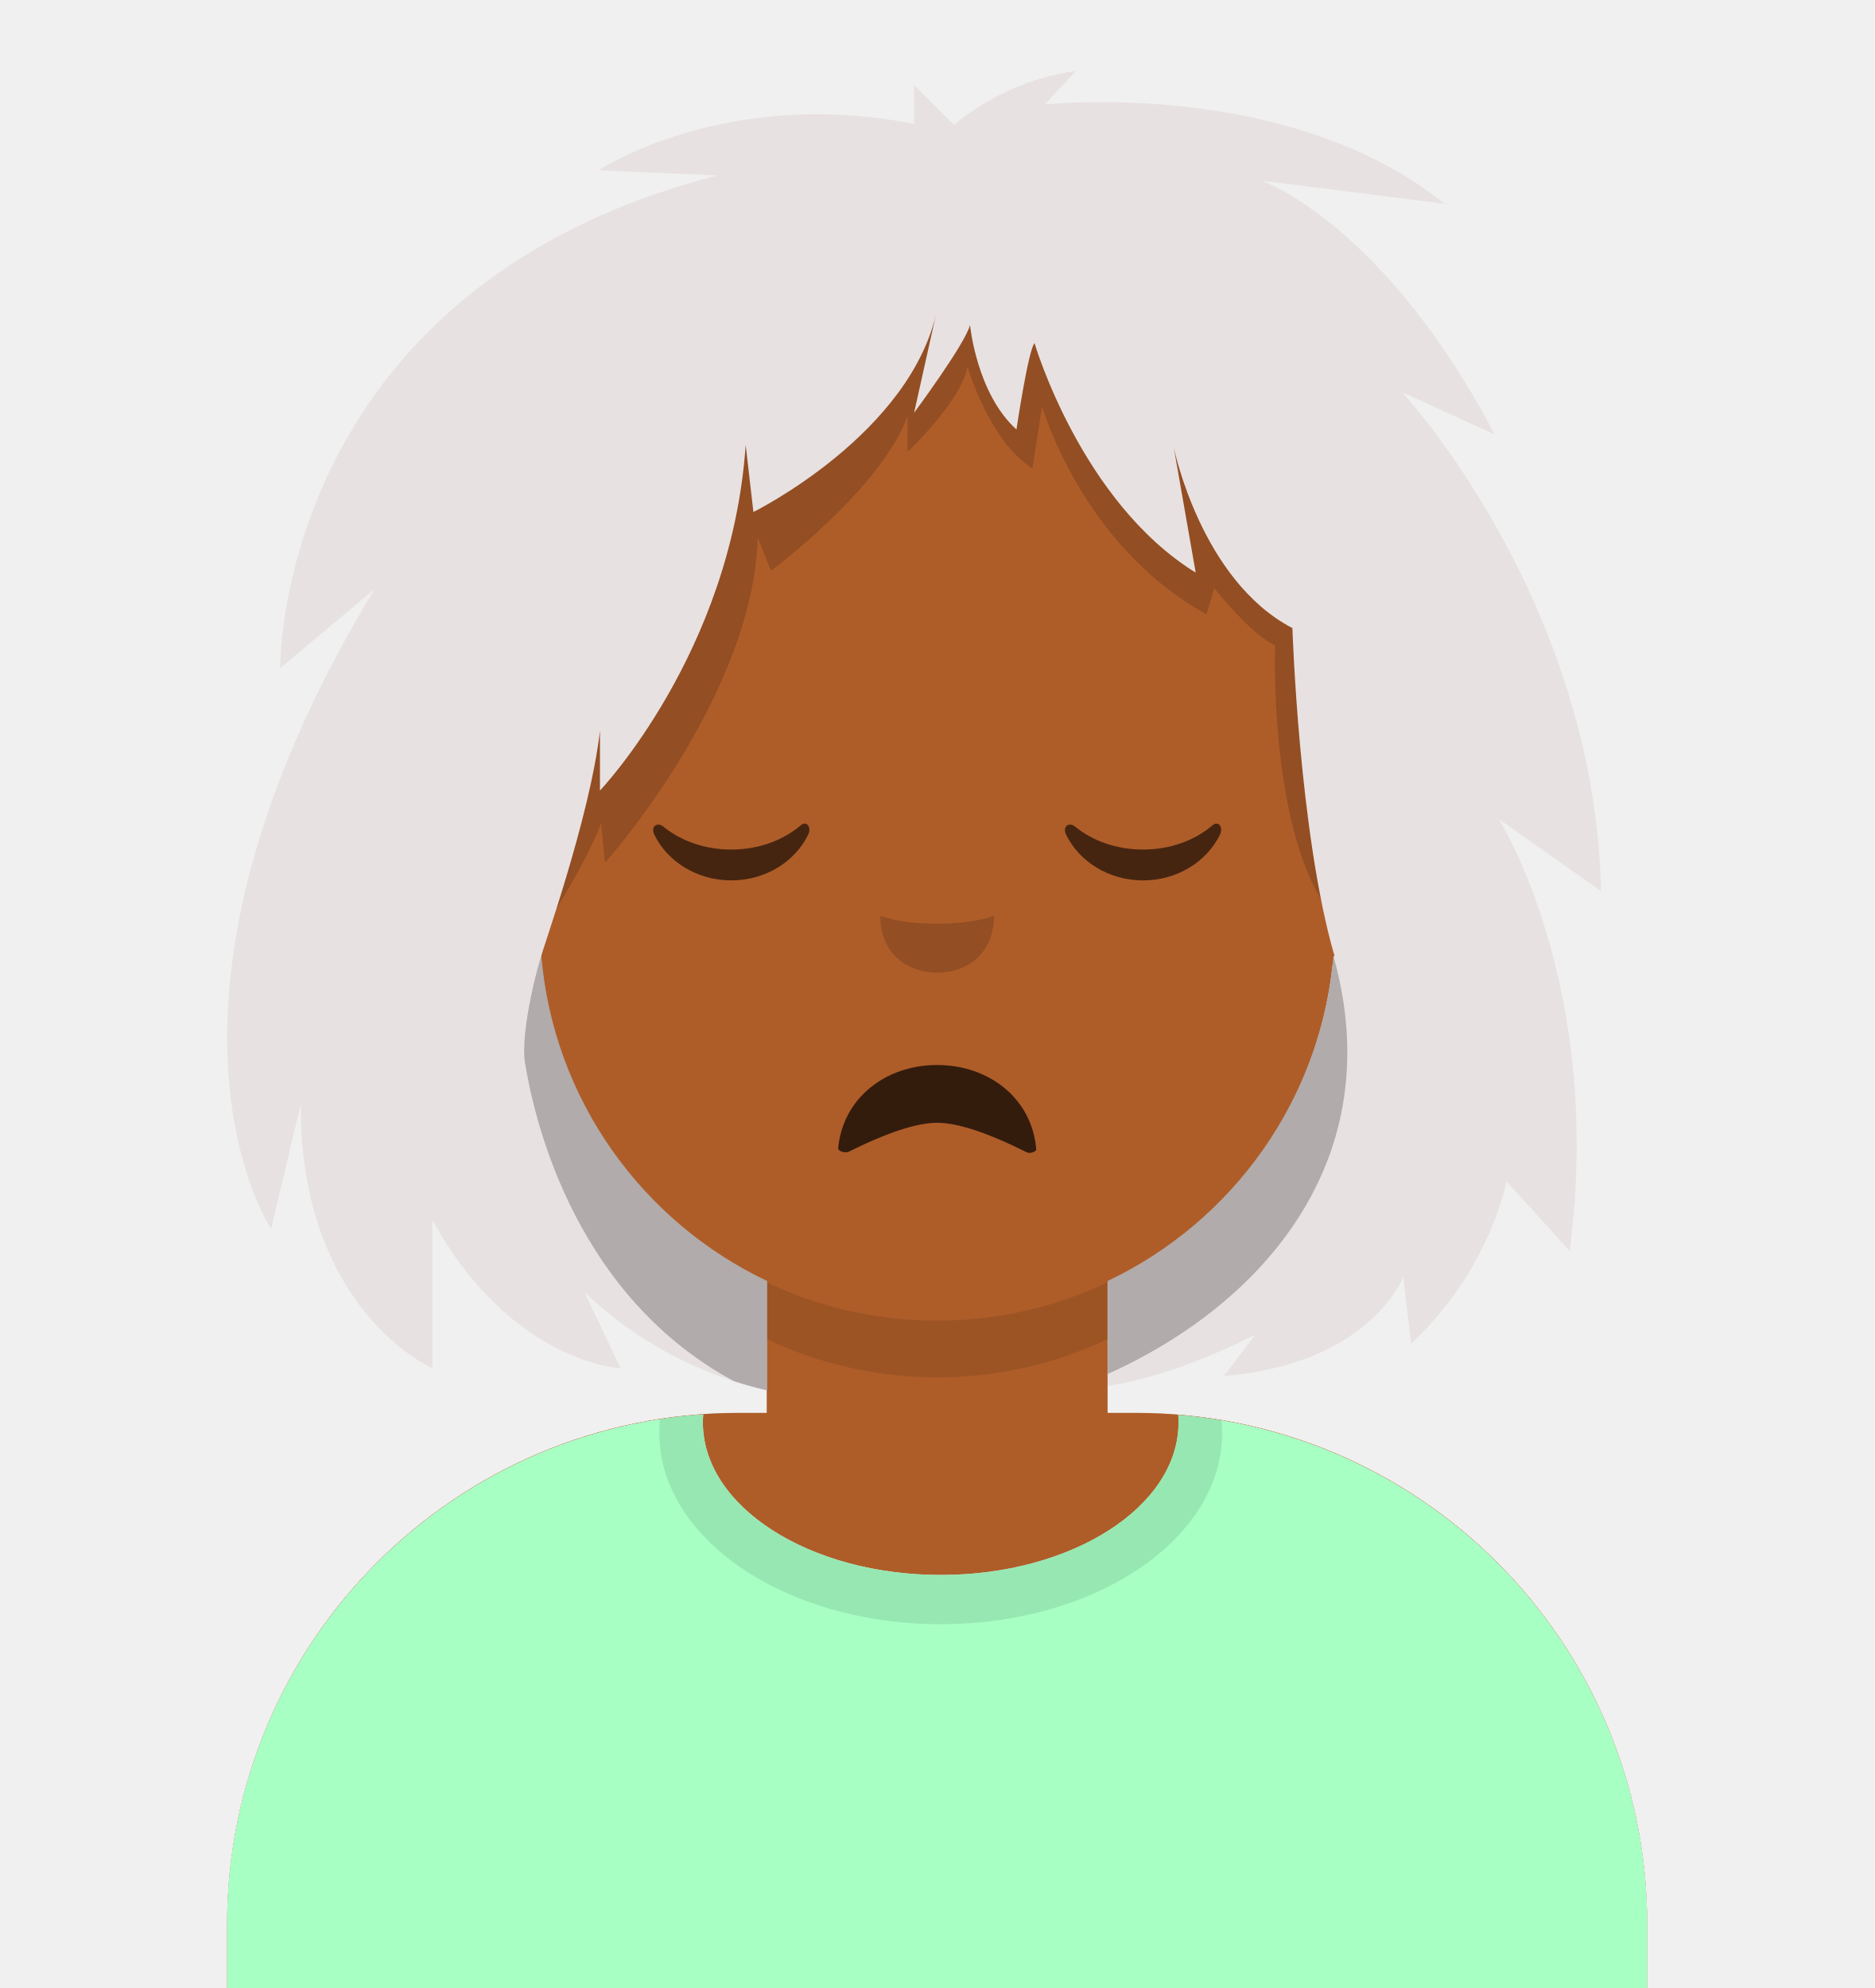
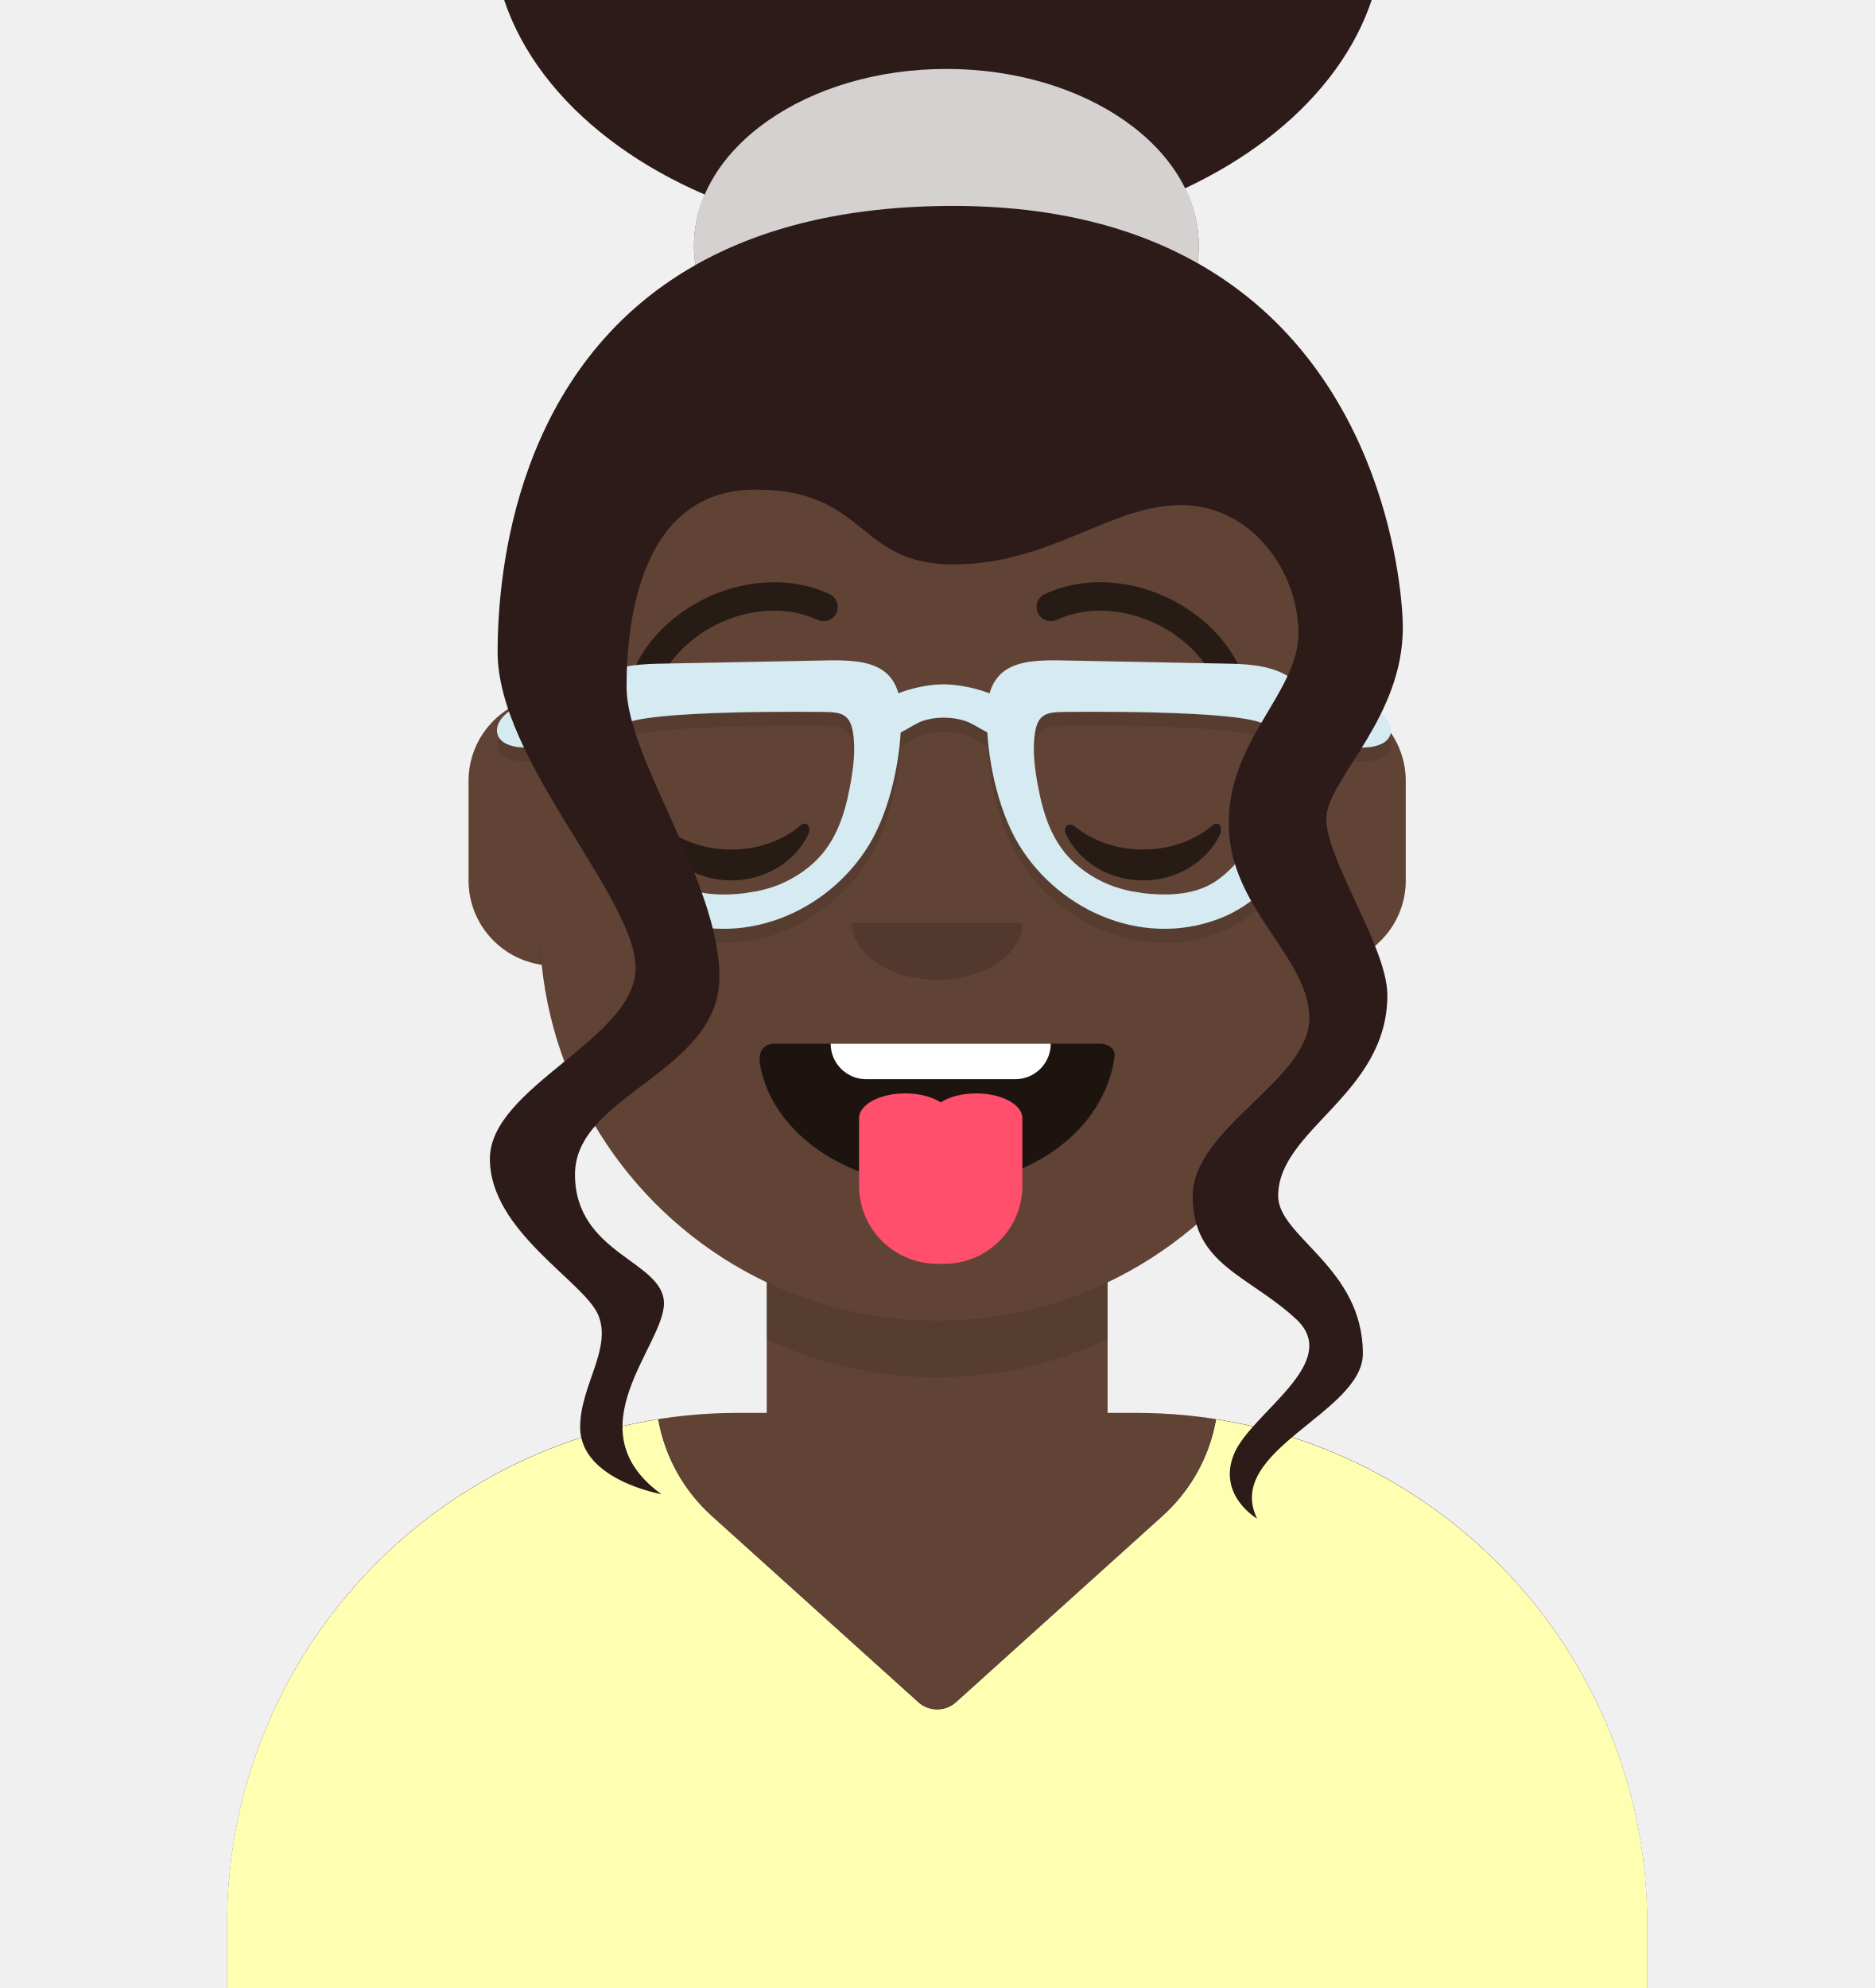
<svg xmlns="http://www.w3.org/2000/svg" xmlns:ns2="http://design.blush" xmlns:xlink="http://www.w3.org/1999/xlink" width="264px" height="280px" viewBox="0 0 264 280" version="1.1">
  <defs>
    <path d="M100,0 C130.928,-5.68137151e-15 156,25.072 156,56 L156.001,62.166 C161.676,63.119 166,68.054 166,74 L166,88 C166,94.052 161.519,99.058 155.694,99.881 C153.628,119.686 141.238,136.422 124.001,144.61 L124,163 L128,163 C167.765,163 200,195.235 200,235 L200,244 L0,244 L0,235 C-4.86974701e-15,195.235 32.235,163 72,163 L76,163 L76,144.611 C58.763,136.422 46.372,119.687 44.305,99.881 C38.481,99.058 34,94.052 34,88 L34,74 C34,68.054 38.325,63.118 44,62.166 L44,56 C44,25.072 69.072,5.68137151e-15 100,0 Z" id="transparent_path-1" />
    <path d="M83,36.348 C83,52.629 105.162,65.828 132.5,65.828 C159.838,65.828 182,52.629 182,36.348 C182,34.985 181.845,33.645 181.544,32.331 C210.784,41.488 232,68.792 232,101.052 L232,110 L32,110 L32,101.052 C32,68.397 53.739,40.82 83.534,32.002 C83.182,33.421 83,34.871 83,36.348 Z" id="transparent_path-3" />
    <rect id="transparent_path-5" x="0" y="0" width="264" height="280" />
    <path d="M74,0 C114.869,0 148,33.131 148,74 L148,84.148 L148,197.608 C135.525,187.237 119.491,181 102,181 L102,181 L98,181 L98,162.611 C115.531,154.283 128.048,137.115 129.791,116.867 C135.569,116.002 140,111.019 140,105 L140,105 L140,92 C140,87.354 137.359,83.324 133.497,81.33 C132.724,81.05 131.952,80.748 131.181,80.426 C130.795,80.32 130.401,80.233 130,80.166 L130,80.166 L130,79.917 C117.224,74.234 104.878,63.071 96.11,47.885 C93.175,42.801 90.831,37.595 89.066,32.397 C80.431,42.941 67.745,53.602 52.342,62.495 C42.778,68.017 33.147,72.291 24,75.266 L24,137.247 C29.602,148.318 38.773,157.278 50,162.611 L50,162.611 L50,181 L46,181 C38.327,181 30.935,182.2 24,184.423 L24,230 C24,244.106 13.569,255.776 0,257.716 L0,74 C0,33.131 33.131,0 74,0 Z" id="transparent_path-7" />
  </defs>
  <g id="transparent_Avataaar/Default" stroke="none" stroke-width="1" fill="none" fill-rule="evenodd">
    <g id="transparent_Body" transform="translate(32, 36)">
      <mask id="transparent_mask-2" fill="white">
        <use xlink:href="#transparent_path-1" />
      </mask>
      <use fill="#D0C6AC" xlink:href="#transparent_path-1" />
-       <g id="transparent_Skin-Color" mask="url(#transparent_mask-2)" fill="#AE5D29">
+       <g id="transparent_Skin-Color" mask="url(#transparent_mask-2)" fill="#614335">
        <g transform="translate(-32, 0)" id="transparent_Color">
          <rect x="0" y="0" width="264" height="244" />
        </g>
      </g>
      <path d="M44,94 C44,124.928 69.072,150 100,150 C130.928,150 156,124.928 156,94 L156,94 L156,102 C156,132.928 130.928,158 100,158 C69.072,158 44,132.928 44,102 Z" id="transparent_Neck-Shadow" fill-opacity="0.1" fill="#000000" mask="url(#transparent_mask-2)" />
    </g>
    <g id="transparent_Clothing" transform="translate(0, 170)">
      <defs>
-         <path d="M99,30.348 C99,42.211 113.998,51.828 132.5,51.828 C151.002,51.828 166,42.211 166,30.348 C166,29.995 165.987,29.644 165.96,29.295 C202.936,32.325 232,63.294 232,101.052 L232,110 L32,110 L32,101.052 C32,62.952 61.593,31.764 99.047,29.219 C99.015,29.595 99,29.97 99,30.348 Z" id="shirt_crew_neck_path-1" />
+         <path d="M232,101.052 L232,110 L32,110 L32,101.052 C32,65.138 58.294,35.366 92.681,29.936 C93.584,35.007 96.117,39.825 100.236,43.539 L100.236,43.539 L129.321,69.768 C130.843,71.14 133.157,71.14 134.679,69.768 L134.679,69.768 L163.764,43.539 C164.189,43.155 164.601,42.756 164.998,42.343 C168.414,38.788 170.517,34.453 171.319,29.939 C205.707,35.367 232,65.139 232,101.052 Z" id="shirt_v_neck_path-1" />
      </defs>
-       <g id="shirt_crew_neck_Clothing/Shirt-Crew-Neck" stroke="none" stroke-width="1" fill="none" fill-rule="evenodd">
-         <mask id="shirt_crew_neck_mask-2" fill="white">
-           <use xlink:href="#shirt_crew_neck_path-1" />
+       <g id="shirt_v_neck_Clothing/Shirt-V-Neck" stroke="none" stroke-width="1" fill="none" fill-rule="evenodd">
+         <mask id="shirt_v_neck_mask-2" fill="white">
+           <use xlink:href="#shirt_v_neck_path-1" />
        </mask>
-         <use id="shirt_crew_neck_Clothes" fill="#E6E6E6" xlink:href="#shirt_crew_neck_path-1" />
-         <g id="shirt_crew_neck_Fabric-Color" mask="url(#shirt_crew_neck_mask-2)" fill="#A7FFC4">
-           <rect id="shirt_crew_neck_🖍Color" x="0" y="0" width="264" height="110" />
-         </g>
-         <g id="shirt_crew_neck_Shadowy" opacity="0.6" mask="url(#shirt_crew_neck_mask-2)" fill="#000000" fill-opacity="0.16">
-           <g transform="translate(92, 4)" id="shirt_crew_neck_Hola-👋🏼">
-             <ellipse cx="40.5" cy="27.848" rx="39.635" ry="26.914" />
-           </g>
+         <use id="shirt_v_neck_Clothes" fill="#E6E6E6" xlink:href="#shirt_v_neck_path-1" />
+         <g id="shirt_v_neck_Fabric-Color" mask="url(#shirt_v_neck_mask-2)" fill="#FFFFB1">
+           <rect id="shirt_v_neck_🖍Color" x="0" y="0" width="264" height="110" />
        </g>
      </g>
    </g>
    <g id="transparent_Face" transform="translate(76, 82)" fill="#000000">
      <g id="transparent_Mouth" transform="translate(2, 52)">
-         <g id="sad_Mouth/Sad" stroke="none" stroke-width="1" fill="none" fill-rule="evenodd" fill-opacity="0.7">
-           <path d="M40.058,16.654 C40.708,23.683 46.702,28.377 54,28.377 C61.342,28.377 67.363,23.627 67.953,16.529 C67.984,16.151 67.077,15.853 66.629,16.077 C61.09,18.85 56.881,20.237 54,20.237 C51.156,20.237 47.007,18.88 41.554,16.168 C41.047,15.916 40.02,16.236 40.058,16.654 Z" id="sad_Mouth" fill="#000000" transform="translate(54.00536, 22.18841) scale(1, -1) translate(-54.00536, -22.18841) " />
+         <defs>
+           <path d="M29,15.609 C30.41,25.231 41.062,33 54,33 C66.968,33 77.646,25.183 79,14.739 C79.101,14.34 78.775,13 76.826,13 C56.838,13 41.74,13 31.174,13 C29.383,13 28.87,14.24 29,15.609 Z" id="tongue_path-1" />
+         </defs>
+         <g id="tongue_Mouth/Tongue" stroke="none" stroke-width="1" fill="none" fill-rule="evenodd">
+           <mask id="tongue_mask-2" fill="white">
+             <use xlink:href="#tongue_path-1" />
+           </mask>
+           <use id="tongue_Mouth" fill-opacity="0.7" fill="#000000" xlink:href="#tongue_path-1" />
+           <path d="M44,2 L65,2 C67.761,2 70,4.239 70,7 L70,13 C70,15.761 67.761,18 65,18 L44,18 C41.239,18 39,15.761 39,13 L39,7 C39,4.239 41.239,2 44,2 Z" id="tongue_Teeth" fill="#FFFFFF" mask="url(#tongue_mask-2)" />
+           <path d="M59.5,20 C63.09,20 66,21.567 66,23.5 C66,23.583 65.995,23.665 65.984,23.747 C65.995,23.829 66,23.914 66,24 L66,33 C66,39.075 61.075,44 55,44 L54,44 C47.925,44 43,39.075 43,33 L43,24 C43,23.914 43.005,23.829 43.016,23.746 C43.005,23.665 43,23.583 43,23.5 C43,21.567 45.91,20 49.5,20 C51.511,20 53.309,20.492 54.501,21.264 C55.691,20.492 57.489,20 59.5,20 Z" id="tongue_Tongue" fill="#FF4F6D" />
        </g>
      </g>
      <g id="transparent_Nose" transform="translate(28, 40)" fill-opacity="0.16">
-         <g id="small_Nose/Small" stroke="none" stroke-width="1" fill="none" fill-rule="evenodd">
-           <path d="M20,7 C20,12.523 24.047,15 28,15 C31.953,15 36,12.523 36,7 C33.833,7.732 31.141,8.098 27.924,8.098 C24.741,8.098 22.099,7.732 20,7 Z" id="small_Nose" fill-opacity=".16" fill="#000" />
+         <g id="default_Nose/Default" stroke="none" stroke-width="1" fill="none" fill-rule="evenodd" fill-opacity="0.16">
+           <path d="M16,8 C16,12.418 21.373,16 28,16 L28,16 C34.627,16 40,12.418 40,8" id="default_Nose" fill="#000000" />
        </g>
      </g>
      <g id="transparent_Eyes" transform="translate(0, 8)">
        <g id="closed_Eyes/Closed-😌" stroke="none" stroke-width="1" fill="none" fill-rule="evenodd" fill-opacity="0.6">
          <path d="M16.16,32.447 C18.007,28.649 22.164,26 26.998,26 C31.814,26 35.959,28.63 37.815,32.407 C38.367,33.529 37.582,34.447 36.791,33.767 C34.34,31.66 30.859,30.344 26.998,30.344 C23.257,30.344 19.874,31.579 17.438,33.572 C16.547,34.3 15.62,33.558 16.16,32.447 Z" id="closed_Closed-Eye" fill="#000000" transform="translate(27, 30) scale(1, -1) translate(-27, -30) " />
          <path d="M74.16,32.447 C76.007,28.649 80.164,26 84.998,26 C89.814,26 93.959,28.63 95.815,32.407 C96.367,33.529 95.582,34.447 94.791,33.767 C92.34,31.66 88.859,30.344 84.998,30.344 C81.257,30.344 77.874,31.579 75.438,33.572 C74.547,34.3 73.62,33.558 74.16,32.447 Z" id="closed_Closed-Eye" fill="#000000" transform="translate(85, 30) scale(1, -1) translate(-85, -30) " />
        </g>
      </g>
      <g id="transparent_Eyebrow" fill-opacity="0.6">
-                 
-             </g>
+         <g id="raised_excited_Eyebrow/Outline/Raised-Excited" stroke="none" stroke-width="1" fill="none" fill-rule="evenodd" fill-opacity="0.6">
+           <g id="raised_excited_I-Browse" transform="translate(12, 0)" fill="#000000" fill-rule="nonzero">
+             <path d="M3.976,17.128 C5.471,7.605 18.059,1.109 27.164,5.301 C28.167,5.763 29.355,5.324 29.817,4.321 C30.279,3.318 29.84,2.13 28.836,1.668 C17.349,-3.622 1.936,4.332 0.024,16.507 C-0.147,17.599 0.599,18.622 1.69,18.794 C2.781,18.965 3.804,18.219 3.976,17.128 Z" id="raised_excited_Eyebrow" />
+             <path d="M61.976,17.128 C63.471,7.605 76.059,1.109 85.164,5.301 C86.167,5.763 87.355,5.324 87.817,4.321 C88.279,3.318 87.84,2.13 86.836,1.668 C75.349,-3.622 59.936,4.332 58.024,16.507 C57.853,17.599 58.599,18.622 59.69,18.794 C60.781,18.965 61.804,18.219 61.976,17.128 Z" id="raised_excited_Eyebrow" transform="translate(73.0001, 9.410436) scale(-1, 1) translate(-73.0001, -9.410436) " />
+           </g>
+         </g>
+       </g>
    </g>
    <g id="transparent_Top">
-       <defs>
-         <path d="M264,0 L264,280 L232,280 L232,271 C232,231.235 199.765,199 160,199 L160,199 L156,199 L156.001,180.61 C173.531,172.282 186.048,155.114 187.791,134.867 C193.569,134.003 198,129.019 198,123 L198,123 L198,110 C198,104.054 193.676,99.119 188.001,98.166 L188,92 C188,61.072 162.928,36 132,36 C101.072,36 76,61.072 76,92 L76,92 L76,98.166 C70.325,99.118 66,104.054 66,110 L66,110 L66,123 C66,129.019 70.431,134.003 76.209,134.867 C77.952,155.115 90.469,172.283 108,180.611 L108,199 L104,199 C64.633,199 32.645,230.594 32.01,269.809 L32,271 L32,280 L0,280 L0,0 L264,0 Z" id="wild_hairstylewild-path-1" />
-       </defs>
-       <g id="wild_Accessory" transform="translate(62, 85)" />
-       <g id="wild_Hairstyle/Wild" stroke="none" stroke-width="1" fill="none" fill-rule="evenodd" transform="translate(-1, 0)">
-         <g id="wild_template-for-hairstyles" opacity=".184" transform="translate(1, 0)">
-           <mask id="wild_hairstylewild-mask-2" fill="#fff">
-             <use xlink:href="#wild_hairstylewild-path-1" />
-           </mask>
-           <g id="wild_Mask-Hair" />
+       <g id="bride_Hairstyle/Bride" stroke="none" stroke-width="1" fill="none" fill-rule="evenodd">
+         <g id="bride_Facial-Hair" transform="translate(49, 72)" />
+         <g id="bride_Accessory" transform="translate(62, 85)">
+           <defs>
+             <filter x="-3.2%" y="-10.5%" width="106.3%" height="121.1%" filterUnits="objectBoundingBox" id="prescription_01_filter-1">
+               <feOffset dx="0" dy="2" in="SourceAlpha" result="shadowOffsetOuter1" />
+               <feColorMatrix values="0 0 0 0 0   0 0 0 0 0   0 0 0 0 0  0 0 0 0.1 0" type="matrix" in="shadowOffsetOuter1" result="shadowMatrixOuter1" />
+               <feMerge>
+                 <feMergeNode in="shadowMatrixOuter1" />
+                 <feMergeNode in="SourceGraphic" />
+               </feMerge>
+             </filter>
+           </defs>
+           <g id="prescription_01_Top/_Resources/Prescription-01" stroke="none" stroke-width="1" fill="none" fill-rule="evenodd">
+             <g id="prescription_01_Glasses" filter="url(#prescription_01_filter-1)" transform="translate(8, 8)" fill="#D6EAF2">
+               <path d="M46.249,7.275 C48.621,7.298 49.742,7.692 50.146,10.165 C50.555,12.671 50.157,15.487 49.685,17.955 C48.965,21.723 47.767,25.415 44.978,28.169 C43.508,29.619 41.717,30.775 39.811,31.564 C38.799,31.983 37.73,32.286 36.661,32.516 C36.349,32.583 33.682,32.95 35.318,32.764 C31.501,33.199 27.36,33.182 24.172,30.753 C20.64,28.06 18.22,23.8 17.157,19.556 C16.534,17.073 15.226,11.134 17.616,9.149 C20.353,6.875 46.249,7.275 46.249,7.275 L46.249,7.275 Z M22.218,0.49 C16.777,0.678 13.147,1.634 10.463,7.069 C5.546,17.03 13.963,31.969 23.352,36.039 C34.329,40.799 46.592,35.532 52.396,26.006 C55.469,20.962 57.022,13.323 56.922,7.504 C56.795,0.076 51.607,-0.13 45.509,0.034 L22.218,0.49 Z" id="prescription_01_Frame-Stuff" />
+               <path d="M79.681,7.273 C77.309,7.295 76.188,7.689 75.784,10.163 C75.374,12.668 75.772,15.485 76.244,17.952 C76.965,21.72 78.163,25.412 80.952,28.166 C82.421,29.616 84.213,30.772 86.119,31.562 C87.131,31.981 88.2,32.284 89.268,32.513 C89.581,32.58 92.247,32.948 90.612,32.761 C94.429,33.197 98.57,33.179 101.757,30.75 C105.29,28.058 107.709,23.798 108.773,19.554 C109.396,17.071 110.703,11.132 108.314,9.147 C105.576,6.872 79.681,7.273 79.681,7.273 L79.681,7.273 Z M103.712,0.488 C109.152,0.675 112.783,1.632 115.466,7.067 C120.384,17.028 111.967,31.966 102.577,36.037 C91.6,40.797 79.338,35.529 73.534,26.004 C70.461,20.96 68.907,13.321 69.007,7.501 C69.135,0.074 74.323,-0.132 80.421,0.032 L103.712,0.488 Z" id="prescription_01_Frame-Stuff" />
+               <path d="M13.197,4.927 C9.785,5.118 5.886,5.164 2.69,6.639 C-0.695,8.201 -1.218,11.739 3.049,12.226 C4.971,12.446 6.895,12.083 8.787,11.745 C10.337,11.468 12.442,11.558 13.906,10.966 C16.636,9.862 16.46,4.74 13.197,4.927" id="prescription_01_Frame-Stuff" />
+               <path d="M112.735,4.927 C116.147,5.118 120.046,5.164 123.242,6.639 C126.626,8.201 127.149,11.739 122.882,12.226 C120.961,12.446 119.037,12.083 117.144,11.745 C115.595,11.468 113.49,11.558 112.025,10.966 C109.296,9.862 109.471,4.74 112.735,4.927" id="prescription_01_Frame-Stuff" />
+               <path d="M73.109,7.013 C71.163,4.713 66.091,3.385 62.891,3.385 C59.691,3.385 54.768,4.713 52.822,7.013 C51.841,8.172 51.807,9.724 53.508,10.451 C55.626,11.357 57.517,9.714 59.213,8.855 C61.381,7.757 64.712,7.877 66.719,8.855 C68.427,9.688 70.305,11.357 72.423,10.451 C74.124,9.724 74.091,8.172 73.109,7.013" id="prescription_01_Frame-Stuff" />
+             </g>
+           </g>
        </g>
-         <path d="M75.397,134.241 C75.397,134.241 83.092,122.873 85.663,115.942 L86.207,121.527 C86.207,121.527 107.049,98.234 107.73,75.758 L109.597,80.389 C109.597,80.389 125.13,68.837 128.835,58.594 L128.835,63.634 C128.835,63.634 136.295,56.633 137.289,51.647 C137.289,51.647 140.286,62.136 146.416,65.95 L147.778,57.232 C147.778,57.232 153.363,76.847 170.936,86.519 L172.025,82.841 C172.025,82.841 177.459,89.66 180.607,90.878 C180.607,90.878 179.453,122.753 191.336,131.608 C203.22,140.462 190.551,69.083 190.551,69.083 L159.493,45.381 L134.429,36 L73.267,54.371 L67.001,117.713 L75.397,134.241 Z" id="wild_Fill-1" fill-opacity=".16" fill="#000" />
-         <g id="wild_Group-9" transform="translate(33, 10)">
-           <path d="M193.508,115.514 C192.66,74.467 165.476,45.225 165.476,45.225 L178.553,51.219 C162.751,21.25 145.679,15.438 145.679,15.438 L171.469,18.707 C149.431,0.909 115.165,4.722 115.165,4.722 L119.525,-0 C109.172,1.357 102.377,7.593 102.377,7.593 L96.754,1.998 L96.754,7.447 C69.987,2.18 52.323,13.985 52.323,13.985 L69.033,14.712 C6.735,30.78 7.462,84.093 7.462,84.093 L20.72,73.014 C-14.878,131.86 6.191,163.1 6.191,163.1 L10.368,145.482 C10.186,174.542 28.894,182.715 28.894,182.715 L28.894,161.828 C39.973,181.989 55.411,182.715 55.411,182.715 L50.325,171.999 C59.697,180.909 69.874,184.434 76.031,185.822 L76.031,170.42 C58.5,162.092 45.983,144.924 44.24,124.676 C44.072,124.651 51.094,105.301 52.505,92.91 L52.505,101.347 C52.505,101.347 71.03,81.913 73.029,52.671 L74.118,62.116 C74.118,62.116 96.52,51.037 100.031,33.419 L96.754,48.131 C96.754,48.131 103.904,38.505 104.631,35.78 C104.631,35.78 105.539,45.407 111.17,50.492 C111.17,50.492 112.805,39.413 113.713,38.323 C113.713,38.323 120.251,60.663 136.416,70.652 L133.328,53.035 C133.328,53.035 137.143,71.742 150.037,78.462 C150.037,78.462 150.965,107.435 155.967,124.648 C155.918,124.656 155.871,124.669 155.822,124.676 C154.079,144.923 141.562,162.091 124.031,170.419 L124.031,185.193 C134.01,183.721 144.771,177.993 144.771,177.993 L140.411,183.805 C161.116,182.075 165.657,169.82 165.657,169.82 L166.747,179.264 C178.008,168.73 180.188,156.379 180.188,156.379 L189.087,166.188 C193.99,128.772 179.098,105.343 179.098,105.343 L193.508,115.514 Z" id="wild_Hair-Color" fill="#E8E1E1" ns2:color="Hair-500" />
-           <path d="M44.24,124.676 C44.139,124.661 41.159,135.117 41.97,139.852 C42.965,145.65 47.896,171.835 71.352,184.528 C73.073,185.087 74.657,185.511 76.031,185.822 L76.031,170.42 C58.5,162.092 45.983,144.924 44.24,124.676" id="wild_Fill-4" fill-opacity=".24" fill="#000" />
-           <path d="M124.031,170.419 L124.031,183.516 C146.065,173.602 163.806,153.1 155.822,124.676 C154.079,144.923 141.561,162.091 124.031,170.419 Z" id="wild_Fill-7" fill-opacity=".24" fill="#000" />
+         <g id="bride_Group-6" transform="translate(69, -55)">
+           <path d="M117.875,169.548 C118.783,164.099 128.591,155.744 128.591,143.394 C128.591,138.591 126.406,107.146 99.673,92.058 C99.784,91.253 99.845,90.438 99.845,89.612 C99.845,86.779 99.16,84.06 97.916,81.522 C114.757,73.64 125.852,60.206 125.852,44.953 C125.852,20.678 97.76,1 63.107,1 C28.455,1 0.363,20.678 0.363,44.953 C0.363,60.792 12.327,74.669 30.264,82.404 C29.281,84.687 28.746,87.106 28.746,89.612 C28.746,90.53 28.822,91.435 28.96,92.326 C3.64,106.666 1.09,135.574 1.09,146.845 C1.09,162.101 20.524,181.354 20.524,191.343 C20.524,201.332 -0,208.053 -0,218.224 C-0,228.395 13.259,235.478 15.257,240.2 C17.255,244.922 12.714,250.178 12.714,256.002 C12.714,263.448 24.156,265.446 24.156,265.446 C11.624,256.365 24.52,244.56 24.52,238.566 C24.52,232.572 11.987,231.664 11.987,220.403 C11.987,209.143 32.33,206.055 32.33,192.614 C32.33,179.174 19.252,161.908 19.252,151.737 C19.252,141.566 21.614,123.96 37.415,123.96 C53.216,123.96 51.582,134.494 65.264,134.494 C78.945,134.494 87.362,126.14 97.352,126.14 C107.341,126.14 113.879,135.584 113.879,144.12 C113.879,152.657 104.071,159.014 104.071,171.001 C104.071,182.988 115.417,189.708 115.417,198.426 C115.417,207.145 98.986,213.864 98.986,223.49 C98.986,233.117 106.796,234.569 113.516,240.745 C120.236,246.92 107.159,254.004 104.798,259.816 C102.437,265.628 108.067,268.897 108.067,268.897 C103.345,259.271 122.961,254.004 122.961,245.649 C122.961,233.481 111.031,229.241 111.031,223.429 C111.031,214.046 126.411,209.143 126.411,195.157 C126.411,188.074 116.967,174.997 117.875,169.548" id="bride_Hair-Color" fill="#2C1B18" ns2:color="Hair-500" />
+           <path d="M65.263,84.002 C79.811,84.002 91.023,87.177 99.672,92.058 C99.784,91.252 99.844,90.438 99.844,89.612 C99.844,75.859 83.928,64.71 64.295,64.71 C44.661,64.71 28.745,75.859 28.745,89.612 C28.745,90.529 28.822,91.434 28.959,92.326 C37.915,87.254 49.714,84.002 65.263,84.002" id="bride_Fill-4" fill-opacity=".8" fill="#FFF" />
        </g>
      </g>
-       <g id="wild_Facial-Hair" transform="translate(49, 72)" />
    </g>
  </g>
</svg>
